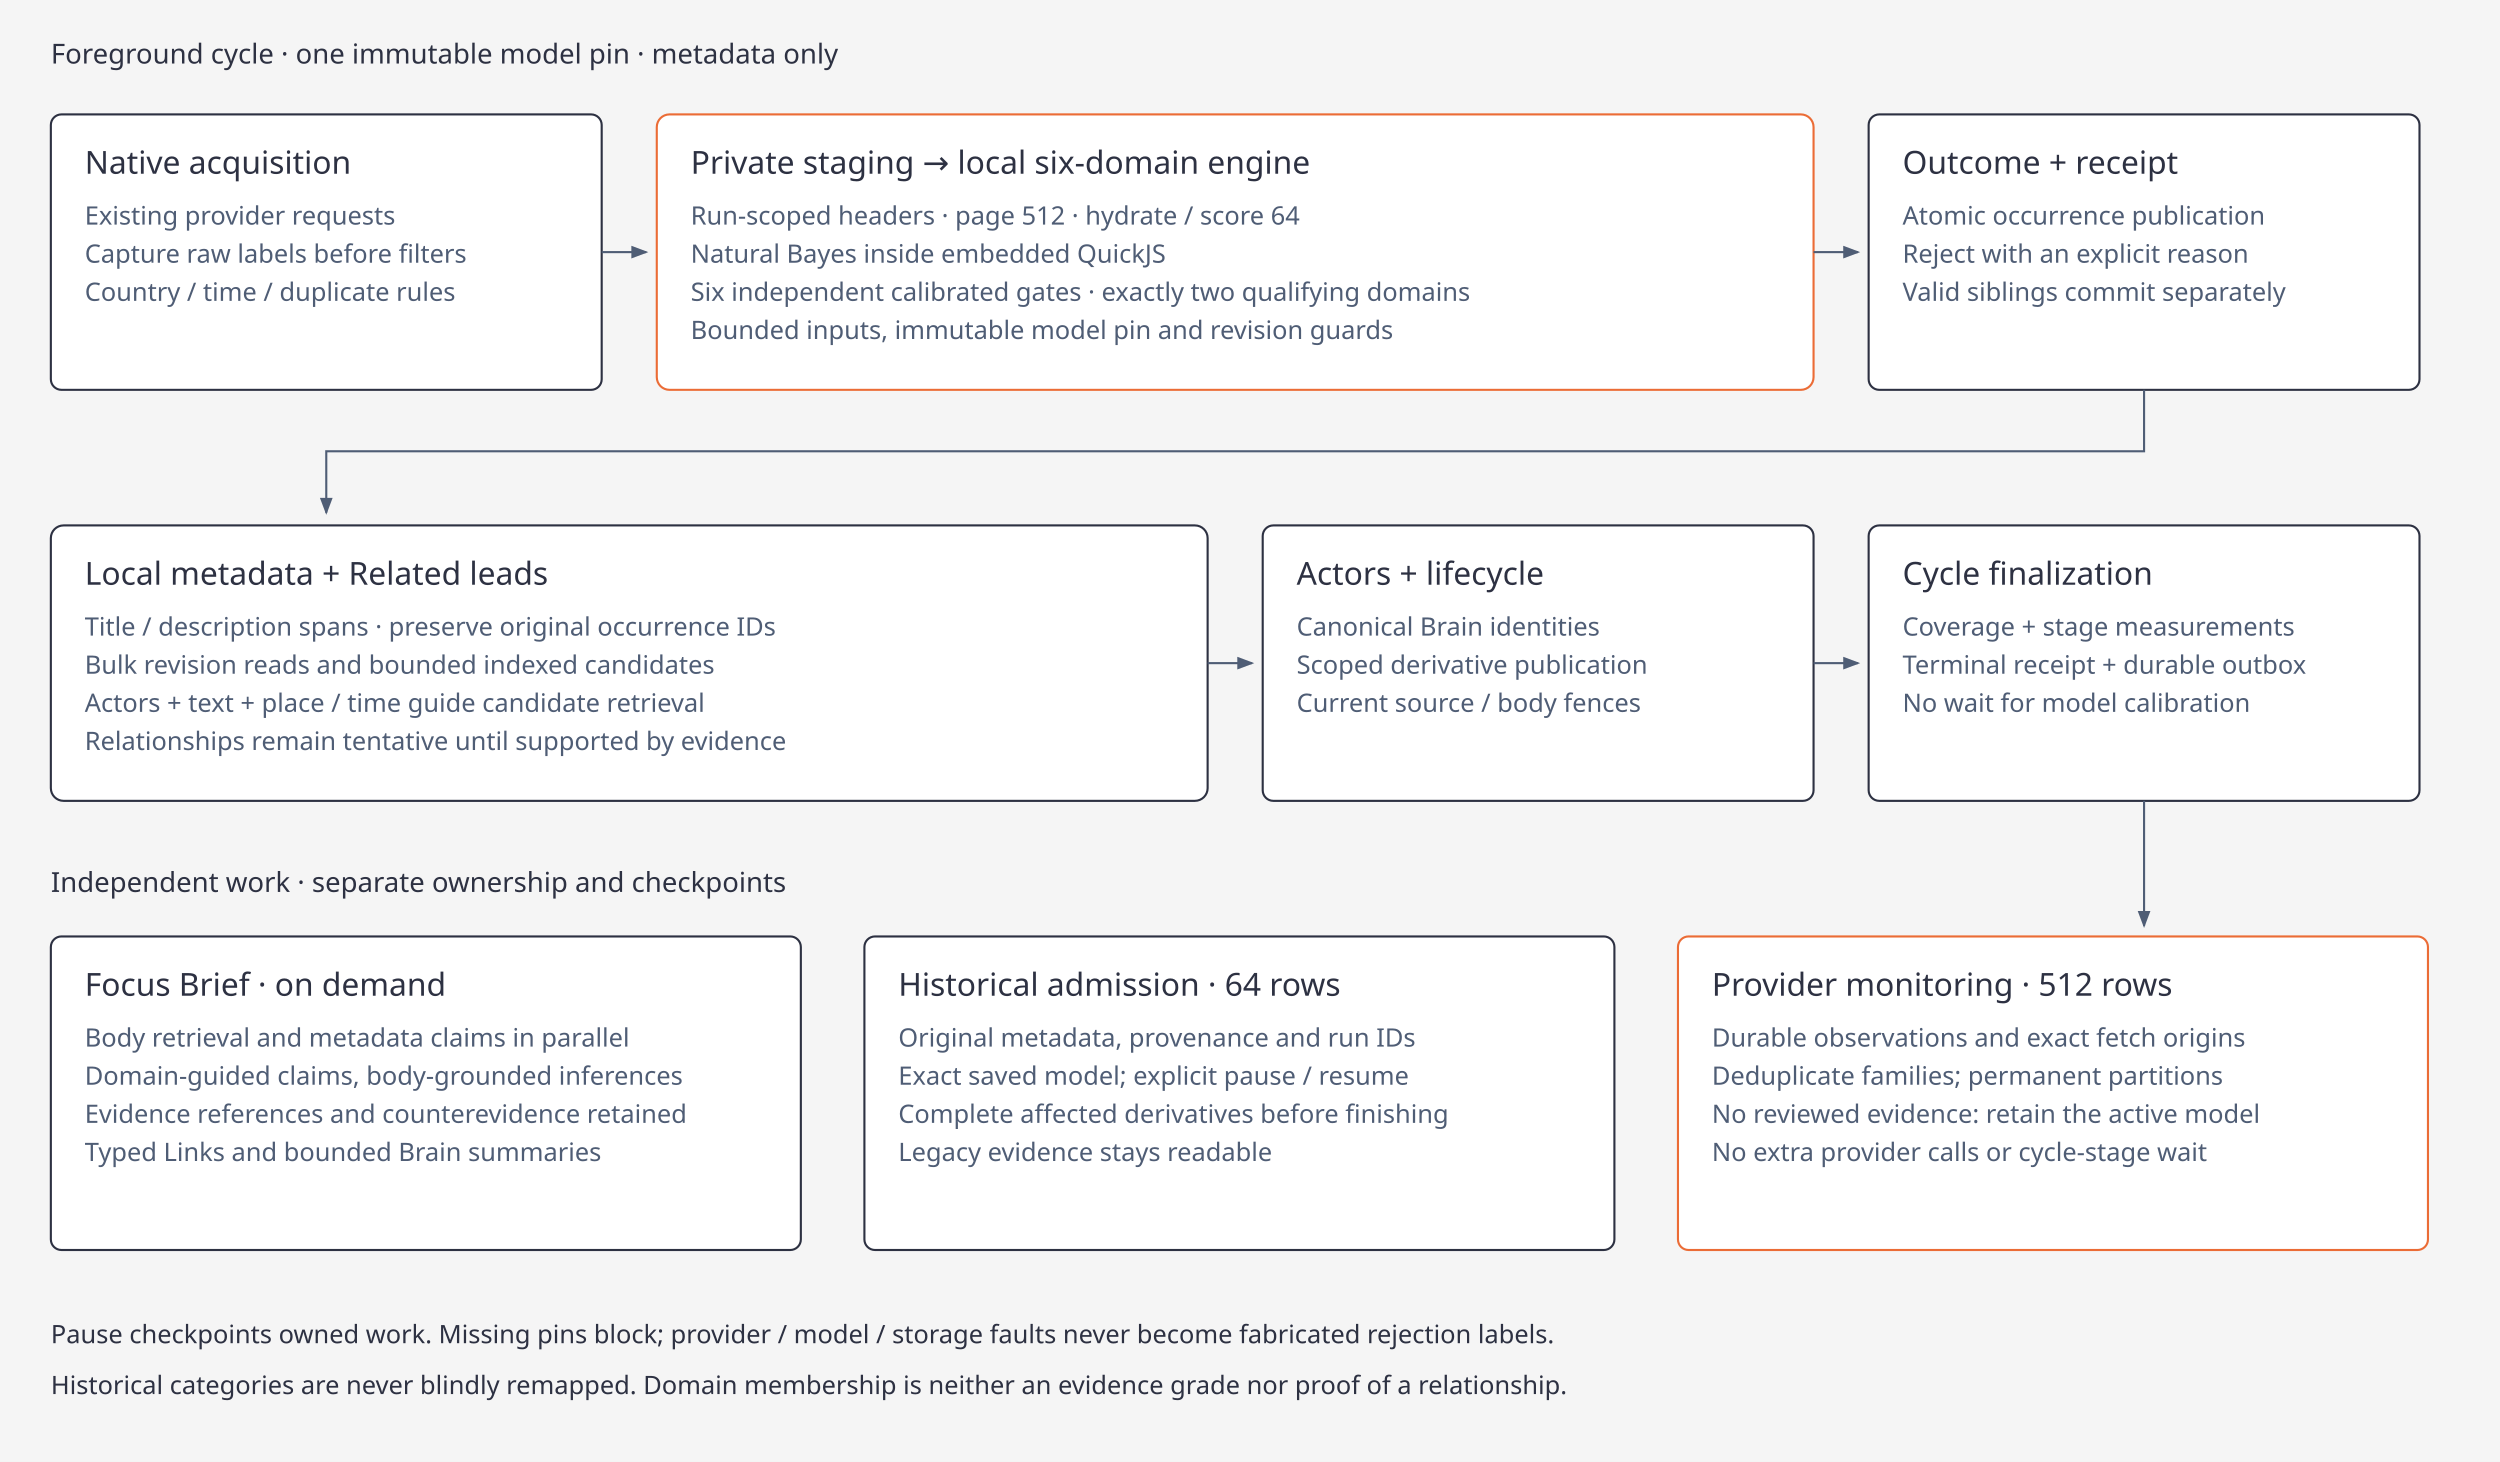
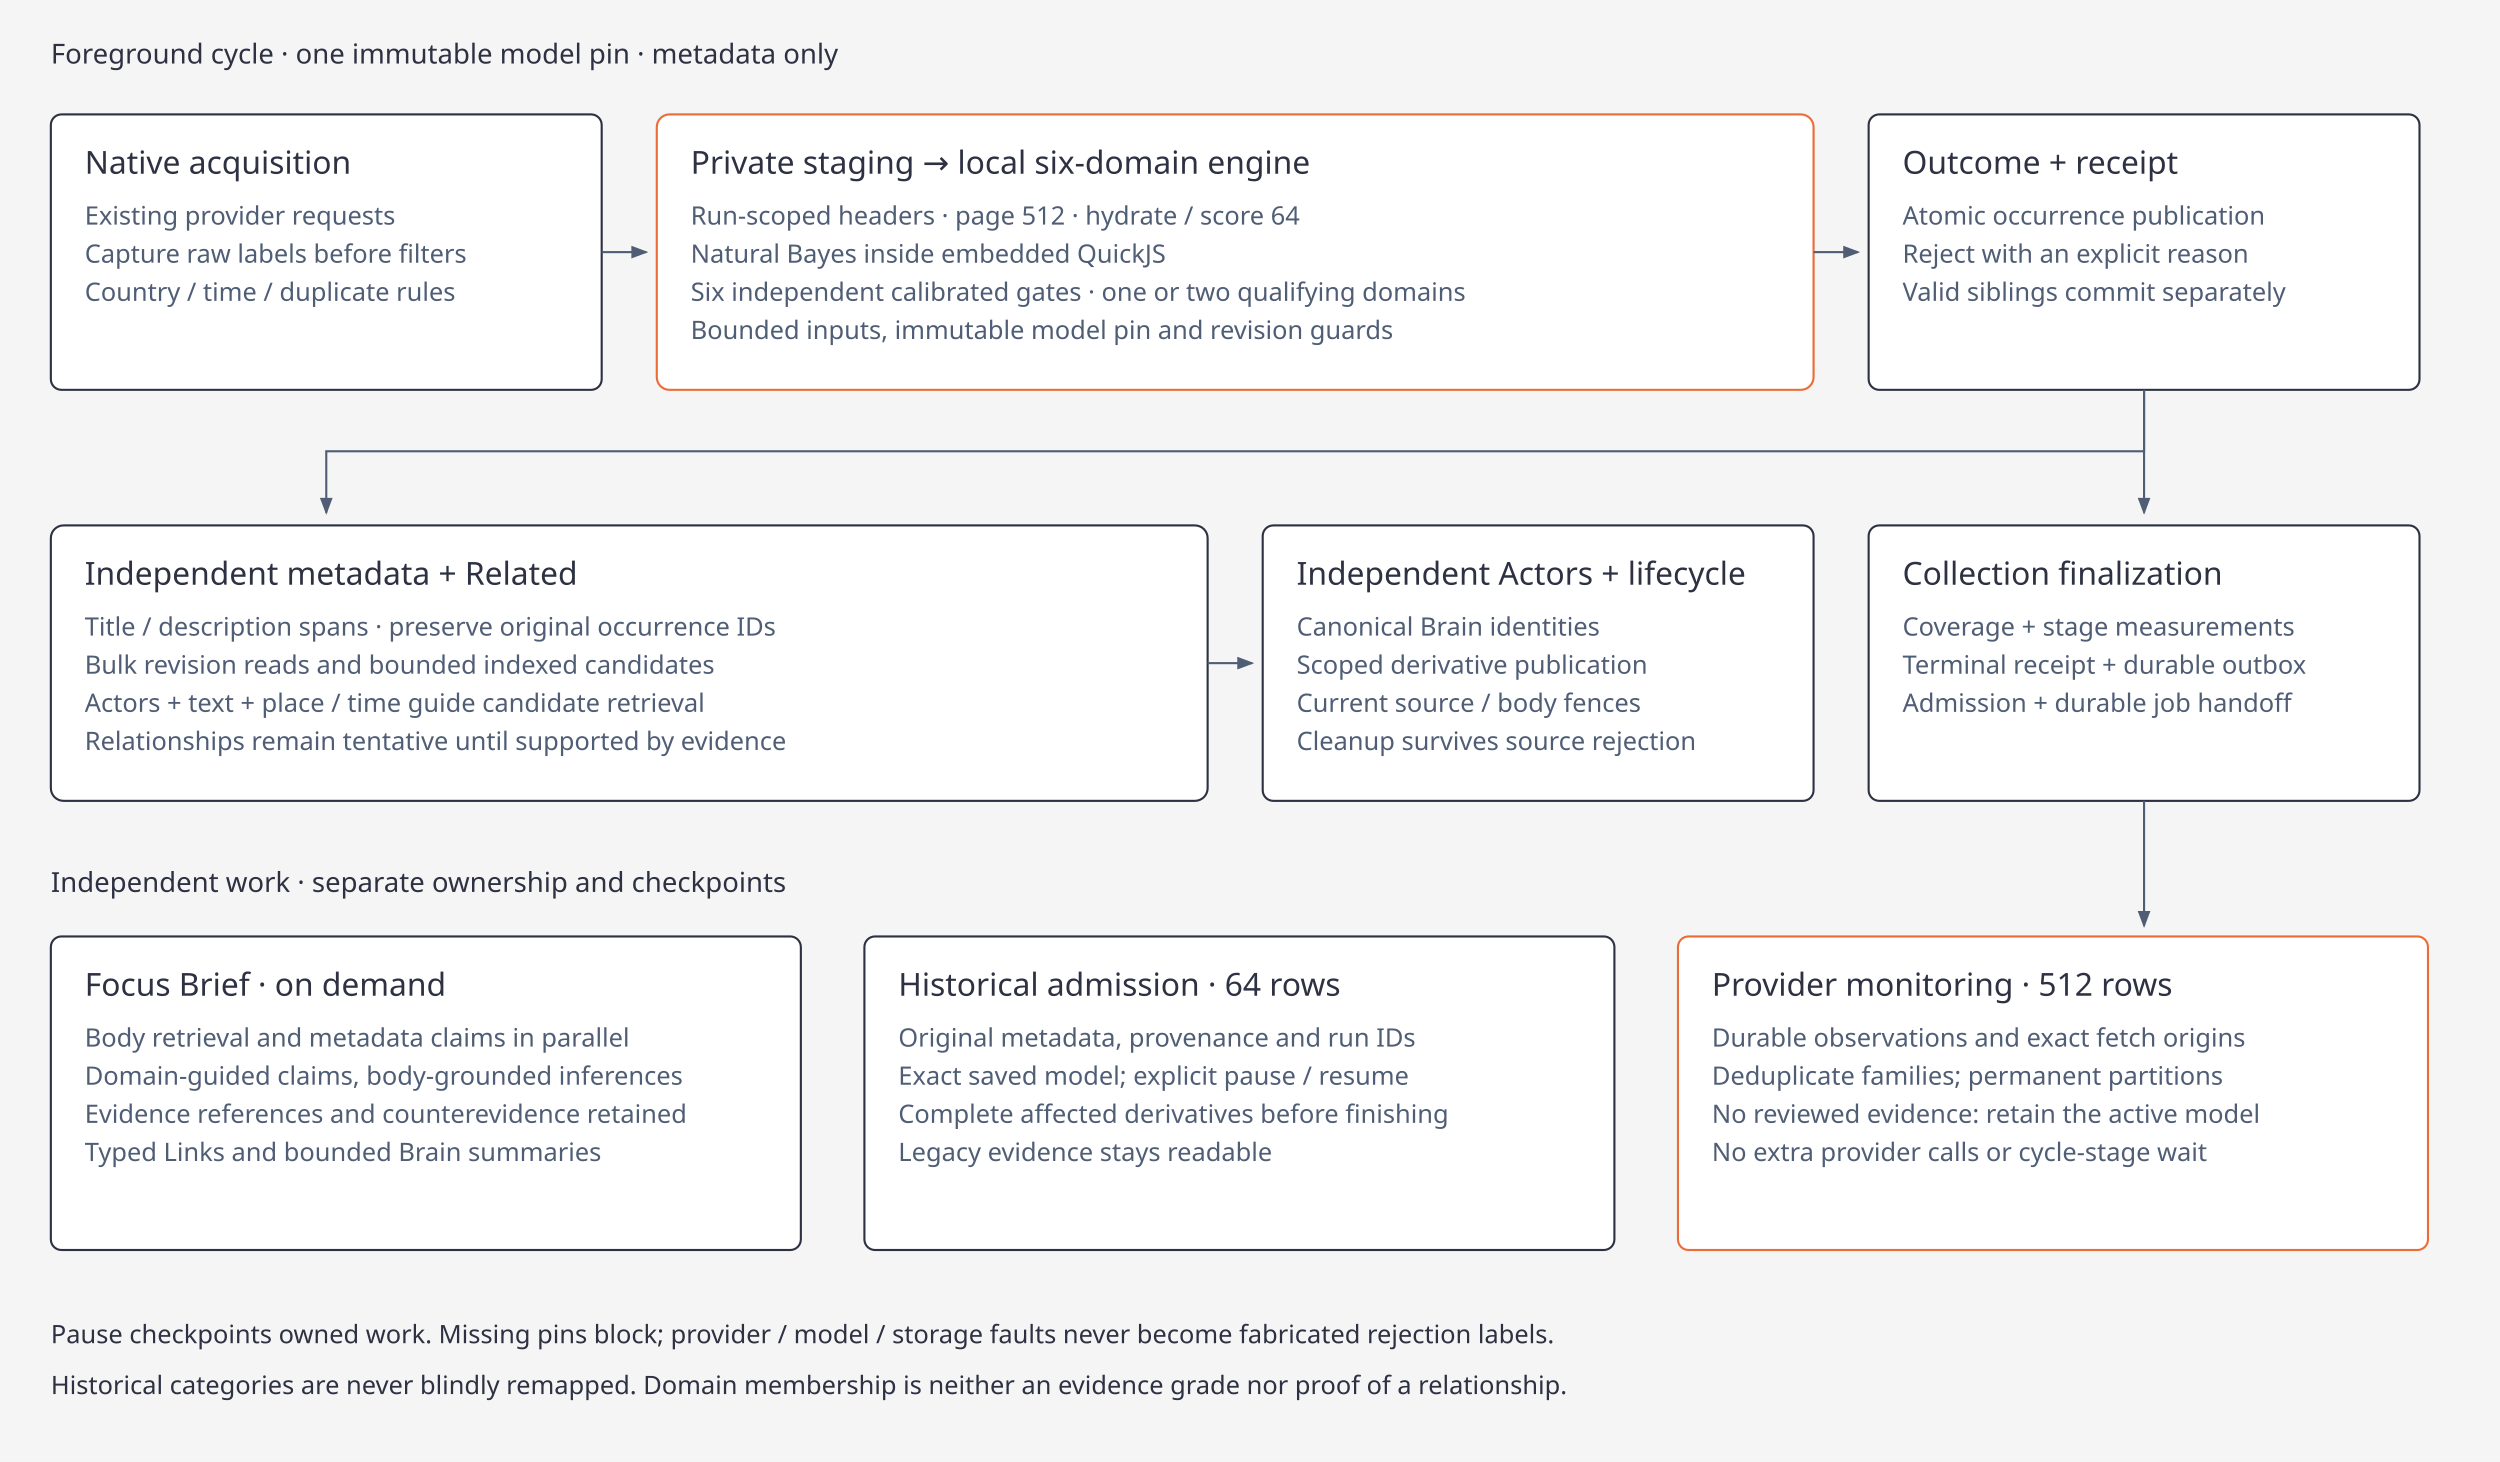
<svg xmlns="http://www.w3.org/2000/svg" role="img" aria-labelledby="atlas-pipeline-title atlas-pipeline-desc" viewBox="0 0 1180 690" width="1180" height="690">
  <defs>
    <marker id="arrow" markerWidth="8" markerHeight="6" refX="7" refY="3" orient="auto">
      <path d="M0 0 L8 3 L0 6" fill="#4f5d75" />
    </marker>
  </defs>
  <rect width="1180" height="690" fill="#f5f5f5" />
  <g font-family="Geist,system-ui,sans-serif" fill="#2d3142">
    <text x="24" y="30" font-size="13">Foreground cycle · one immutable model pin · metadata only</text>
    <rect x="24" y="54" width="260" height="130" rx="5" fill="#fff" stroke="#2d3142" />
    <text x="40" y="82" font-size="15">Native acquisition</text>
    <text x="40" y="106" font-size="12" fill="#4f5d75">Existing provider requests</text>
    <text x="40" y="124" font-size="12" fill="#4f5d75">Capture raw labels before filters</text>
    <text x="40" y="142" font-size="12" fill="#4f5d75">Country / time / duplicate rules</text>
    <rect x="310" y="54" width="546" height="130" rx="6" fill="#fff" stroke="#eb6c36" />
    <text x="326" y="82" font-size="15">Private staging → local six-domain engine</text>
    <text x="326" y="106" font-size="12" fill="#4f5d75">Run-scoped headers · page 512 · hydrate / score 64</text>
    <text x="326" y="124" font-size="12" fill="#4f5d75">Natural Bayes inside embedded QuickJS</text>
-     <text x="326" y="142" font-size="12" fill="#4f5d75">Six independent calibrated gates · exactly two qualifying domains</text>
+     <text x="326" y="142" font-size="12" fill="#4f5d75">Six independent calibrated gates · one or two qualifying domains</text>
    <text x="326" y="160" font-size="12" fill="#4f5d75">Bounded inputs, immutable model pin and revision guards</text>
    <rect x="882" y="54" width="260" height="130" rx="5" fill="#fff" stroke="#2d3142" />
    <text x="898" y="82" font-size="15">Outcome + receipt</text>
    <text x="898" y="106" font-size="12" fill="#4f5d75">Atomic occurrence publication</text>
    <text x="898" y="124" font-size="12" fill="#4f5d75">Reject with an explicit reason</text>
    <text x="898" y="142" font-size="12" fill="#4f5d75">Valid siblings commit separately</text>
    <path d="M284 119 H305" fill="none" stroke="#4f5d75" marker-end="url(#arrow)" />
    <path d="M856 119 H877" fill="none" stroke="#4f5d75" marker-end="url(#arrow)" />
    <path d="M1012 184 V213 H154 V242" fill="none" stroke="#4f5d75" marker-end="url(#arrow)" />
    <rect x="24" y="248" width="546" height="130" rx="6" fill="#fff" stroke="#2d3142" />
-     <text x="40" y="276" font-size="15">Local metadata + Related leads</text>
+     <text x="40" y="276" font-size="15">Independent metadata + Related</text>
    <text x="40" y="300" font-size="12" fill="#4f5d75">Title / description spans · preserve original occurrence IDs</text>
    <text x="40" y="318" font-size="12" fill="#4f5d75">Bulk revision reads and bounded indexed candidates</text>
    <text x="40" y="336" font-size="12" fill="#4f5d75">Actors + text + place / time guide candidate retrieval</text>
    <text x="40" y="354" font-size="12" fill="#4f5d75">Relationships remain tentative until supported by evidence</text>
    <rect x="596" y="248" width="260" height="130" rx="5" fill="#fff" stroke="#2d3142" />
-     <text x="612" y="276" font-size="15">Actors + lifecycle</text>
+     <text x="612" y="276" font-size="15">Independent Actors + lifecycle</text>
    <text x="612" y="300" font-size="12" fill="#4f5d75">Canonical Brain identities</text>
    <text x="612" y="318" font-size="12" fill="#4f5d75">Scoped derivative publication</text>
    <text x="612" y="336" font-size="12" fill="#4f5d75">Current source / body fences</text>
+     <text x="612" y="354" font-size="12" fill="#4f5d75">Cleanup survives source rejection</text>
    <rect x="882" y="248" width="260" height="130" rx="5" fill="#fff" stroke="#2d3142" />
-     <text x="898" y="276" font-size="15">Cycle finalization</text>
+     <text x="898" y="276" font-size="15">Collection finalization</text>
    <text x="898" y="300" font-size="12" fill="#4f5d75">Coverage + stage measurements</text>
    <text x="898" y="318" font-size="12" fill="#4f5d75">Terminal receipt + durable outbox</text>
-     <text x="898" y="336" font-size="12" fill="#4f5d75">No wait for model calibration</text>
+     <text x="898" y="336" font-size="12" fill="#4f5d75">Admission + durable job handoff</text>
    <path d="M570 313 H591" fill="none" stroke="#4f5d75" marker-end="url(#arrow)" />
-     <path d="M856 313 H877" fill="none" stroke="#4f5d75" marker-end="url(#arrow)" />
+     <path d="M1012 184 V242" fill="none" stroke="#4f5d75" marker-end="url(#arrow)" />
    <text x="24" y="421" font-size="13">Independent work · separate ownership and checkpoints</text>
    <rect x="24" y="442" width="354" height="148" rx="5" fill="#fff" stroke="#2d3142" />
    <text x="40" y="470" font-size="15">Focus Brief · on demand</text>
    <text x="40" y="494" font-size="12" fill="#4f5d75">Body retrieval and metadata claims in parallel</text>
    <text x="40" y="512" font-size="12" fill="#4f5d75">Domain-guided claims, body-grounded inferences</text>
    <text x="40" y="530" font-size="12" fill="#4f5d75">Evidence references and counterevidence retained</text>
    <text x="40" y="548" font-size="12" fill="#4f5d75">Typed Links and bounded Brain summaries</text>
    <rect x="408" y="442" width="354" height="148" rx="5" fill="#fff" stroke="#2d3142" />
    <text x="424" y="470" font-size="15">Historical admission · 64 rows</text>
    <text x="424" y="494" font-size="12" fill="#4f5d75">Original metadata, provenance and run IDs</text>
    <text x="424" y="512" font-size="12" fill="#4f5d75">Exact saved model; explicit pause / resume</text>
    <text x="424" y="530" font-size="12" fill="#4f5d75">Complete affected derivatives before finishing</text>
    <text x="424" y="548" font-size="12" fill="#4f5d75">Legacy evidence stays readable</text>
    <rect x="792" y="442" width="354" height="148" rx="5" fill="#fff" stroke="#eb6c36" />
    <text x="808" y="470" font-size="15">Provider monitoring · 512 rows</text>
    <text x="808" y="494" font-size="12" fill="#4f5d75">Durable observations and exact fetch origins</text>
    <text x="808" y="512" font-size="12" fill="#4f5d75">Deduplicate families; permanent partitions</text>
    <text x="808" y="530" font-size="12" fill="#4f5d75">No reviewed evidence: retain the active model</text>
    <text x="808" y="548" font-size="12" fill="#4f5d75">No extra provider calls or cycle-stage wait</text>
    <path d="M1012 378 V437" fill="none" stroke="#4f5d75" marker-end="url(#arrow)" />
    <text x="24" y="634" font-size="12">Pause checkpoints owned work. Missing pins block; provider / model / storage faults never become fabricated rejection labels.</text>
    <text x="24" y="658" font-size="12">Historical categories are never blindly remapped. Domain membership is neither an evidence grade nor proof of a relationship.</text>
  </g>
</svg>
